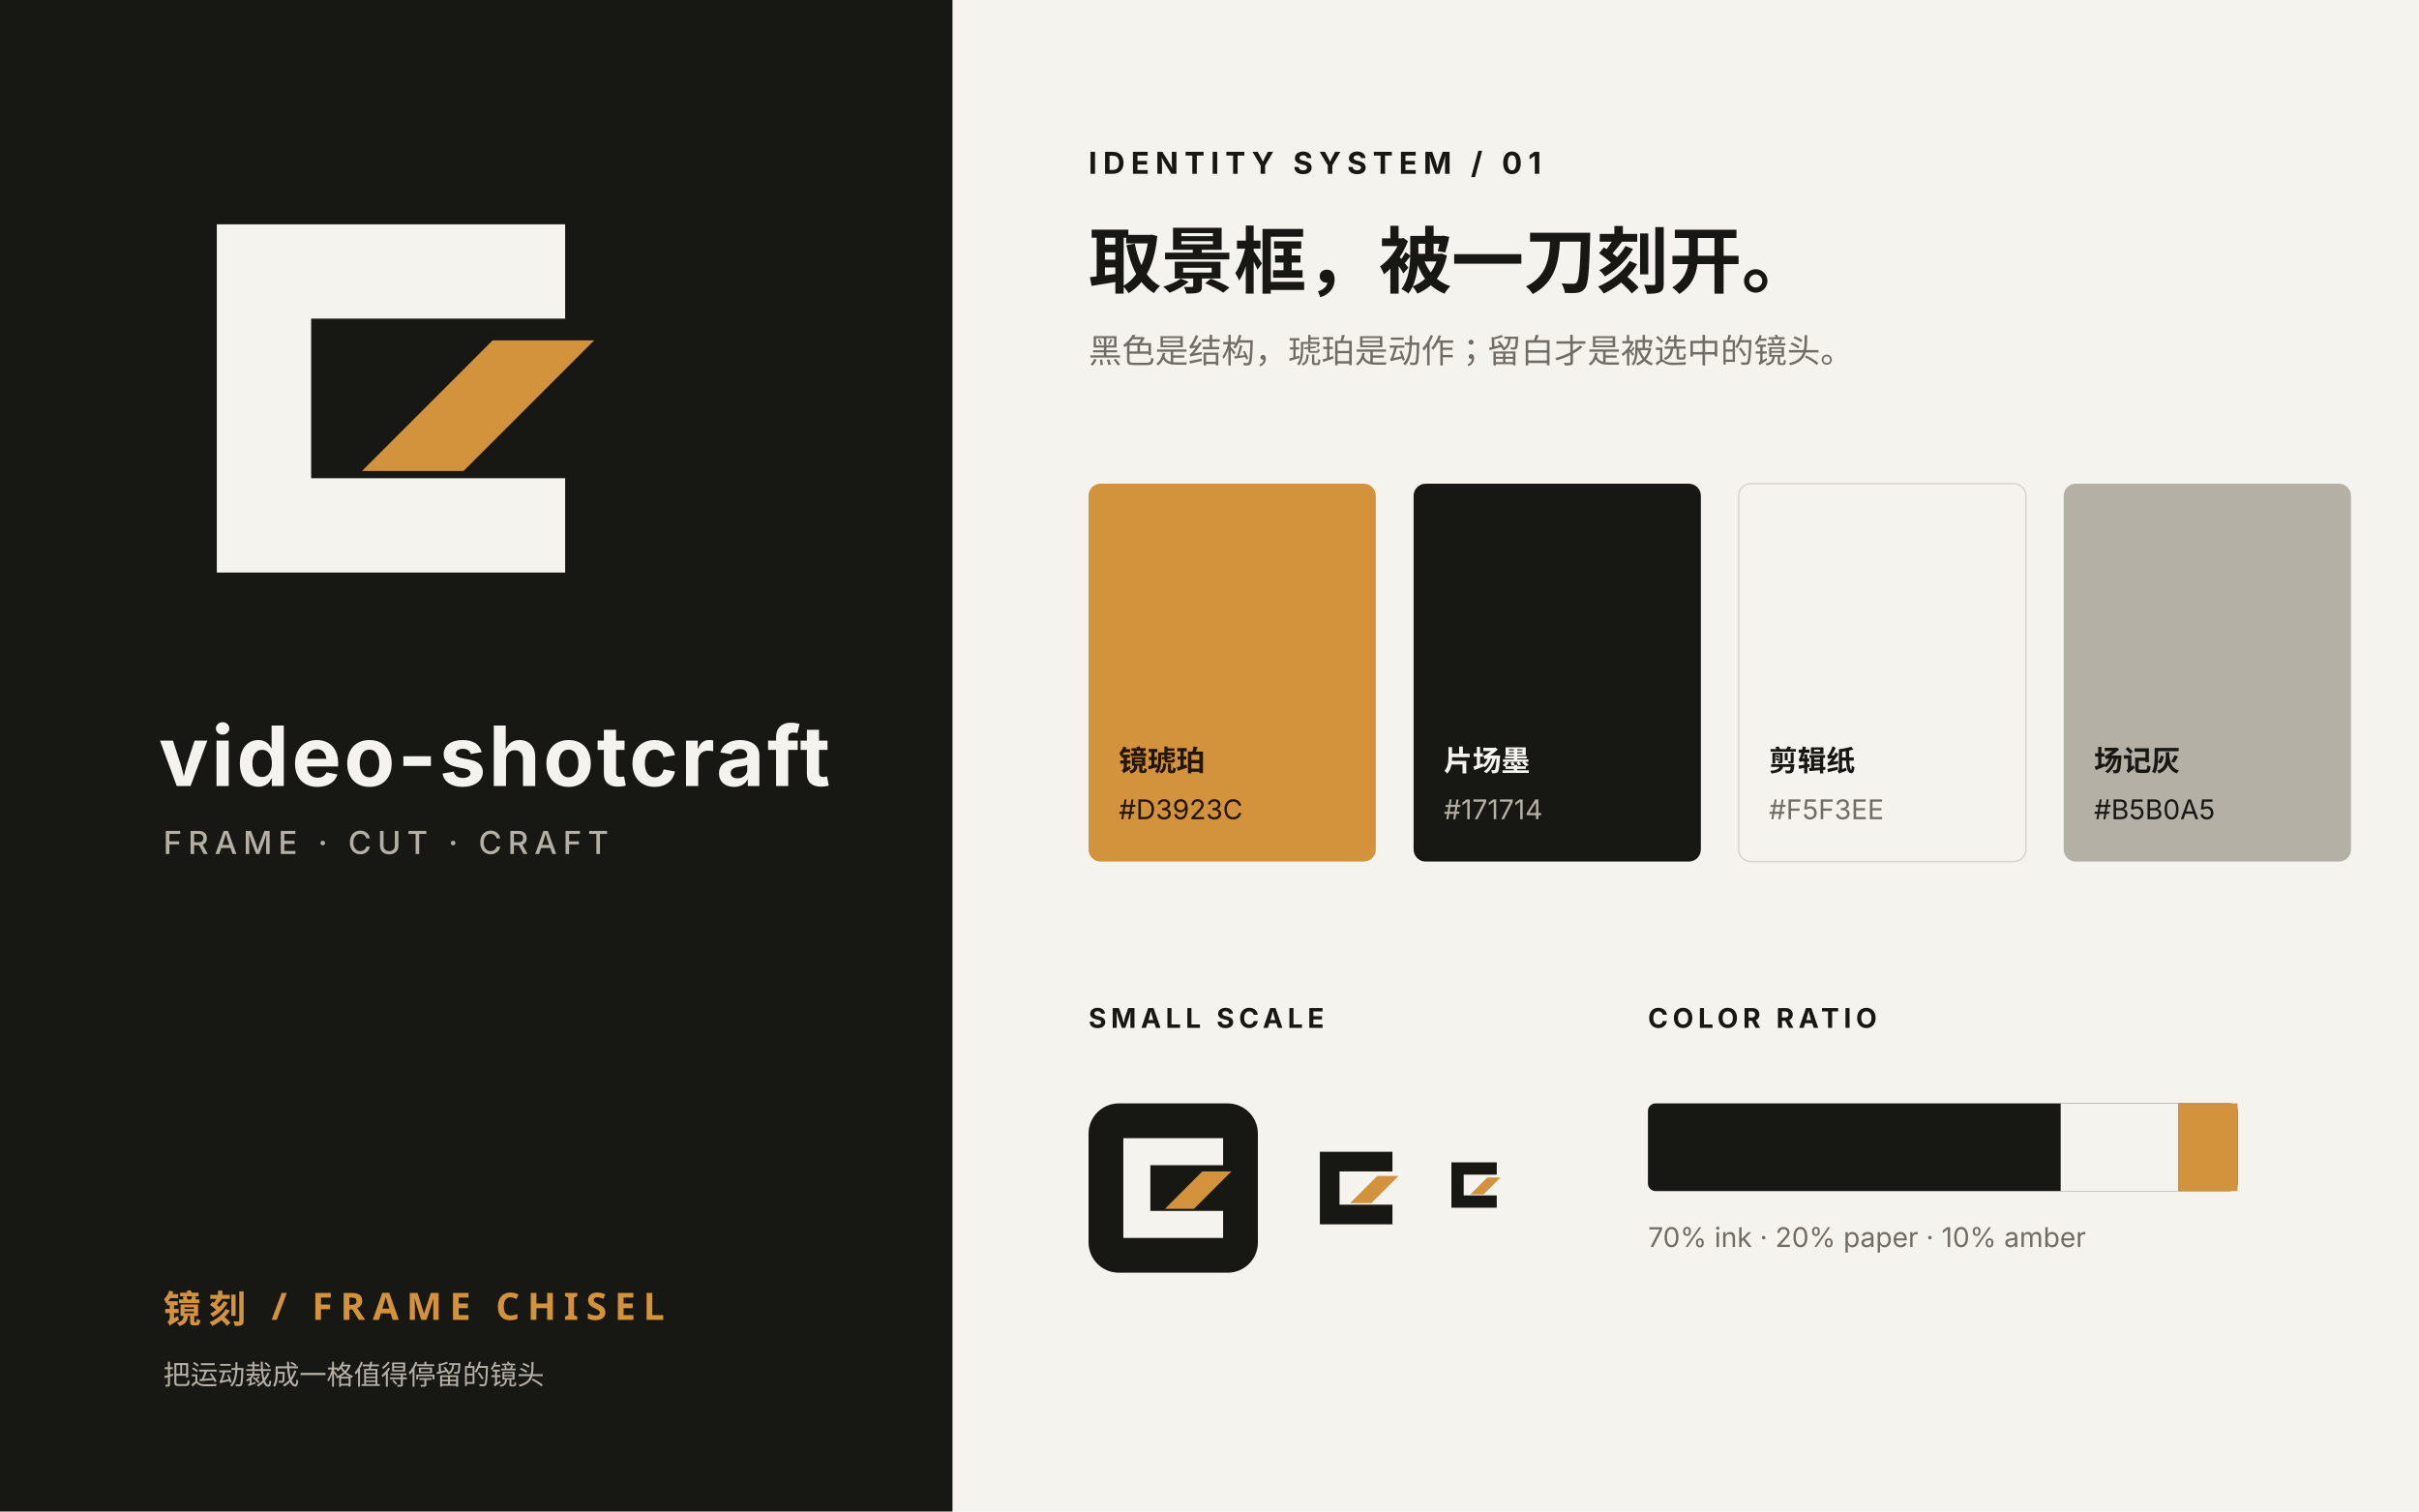
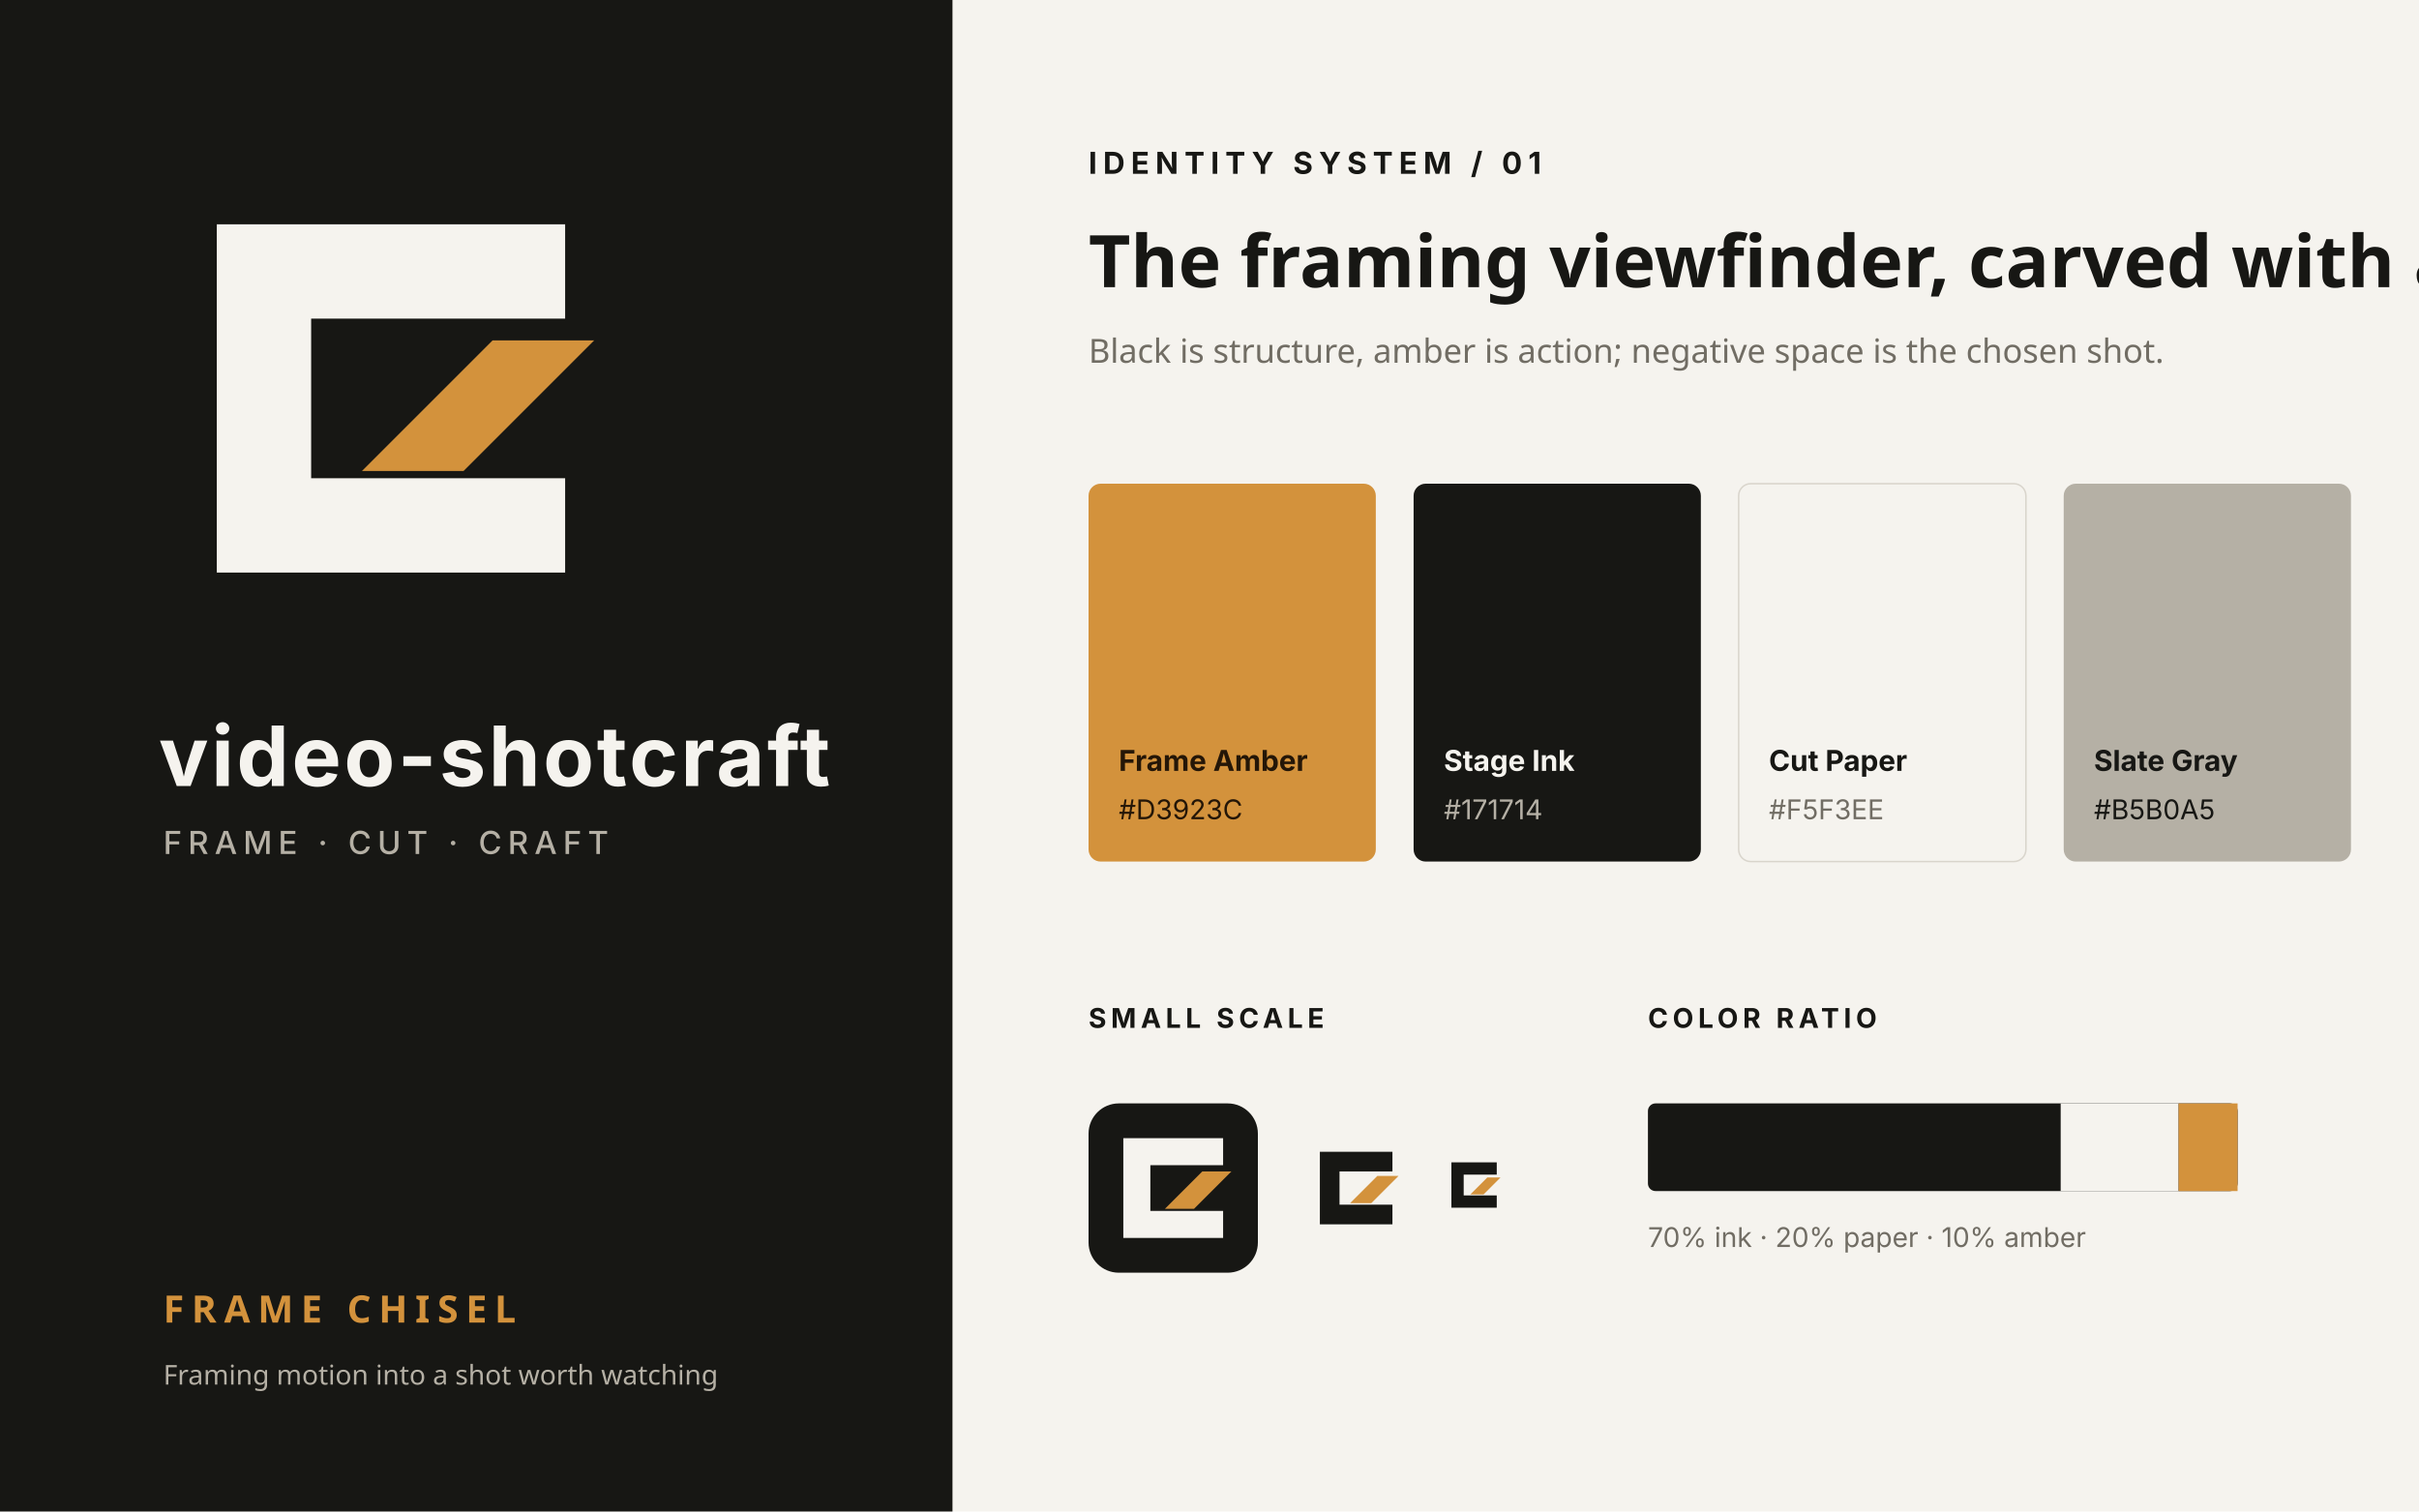
<svg xmlns="http://www.w3.org/2000/svg" viewBox="0 0 1600 1000" role="img" aria-labelledby="title desc">
  <rect width="1600" height="1000" fill="#F5F3EE" />
  <rect width="630" height="1000" fill="#171714" />
  <g transform="translate(105 110) scale(2.4)">
    <path fill="#F5F3EE" d="M16 16h96v26H42v44h70v26H16V16Z" />
    <path fill="#D3923C" d="M92 48h28L84 84H56l36-36Z" />
  </g>
  <text x="105" y="520" fill="#F5F3EE" font-family="Avenir Next, Avenir, Inter, Helvetica Neue, Arial, sans-serif" font-size="55" font-weight="700" letter-spacing="1.8">video-shotcraft</text>
  <text x="108" y="565" fill="#B5B0A5" font-family="Avenir Next, Avenir, Inter, Helvetica Neue, Arial, sans-serif" font-size="21" font-weight="500" letter-spacing="4">FRAME · CUT · CRAFT</text>
-   <text x="108" y="875" fill="#D3923C" font-family="PingFang SC, Hiragino Sans GB, Microsoft YaHei, sans-serif" font-size="25" font-weight="600" letter-spacing="5">镜刻 / FRAME CHISEL</text>
-   <text x="108" y="916" fill="#B5B0A5" font-family="PingFang SC, Hiragino Sans GB, Microsoft YaHei, sans-serif" font-size="18">把运动裁成一格值得停留的镜头</text>
+   <text x="108" y="875" fill="#D3923C" font-family="PingFang SC, Hiragino Sans GB, Microsoft YaHei, sans-serif" font-size="25" font-weight="600" letter-spacing="5">FRAME CHISEL</text>
+   <text x="108" y="916" fill="#B5B0A5" font-family="PingFang SC, Hiragino Sans GB, Microsoft YaHei, sans-serif" font-size="18">Framing motion into a shot worth watching</text>
  <text x="720" y="115" fill="#171714" font-family="Avenir Next, Avenir, Inter, Helvetica Neue, Arial, sans-serif" font-size="20" font-weight="700" letter-spacing="4">IDENTITY SYSTEM / 01</text>
-   <text x="720" y="190" fill="#171714" font-family="PingFang SC, Hiragino Sans GB, Microsoft YaHei, sans-serif" font-size="48" font-weight="700">取景框，被一刀刻开。</text>
-   <text x="720" y="240" fill="#716D64" font-family="PingFang SC, Hiragino Sans GB, Microsoft YaHei, sans-serif" font-size="22">黑色是结构，琥珀是动作；留白才是被选中的镜头。</text>
+   <text x="720" y="190" fill="#171714" font-family="PingFang SC, Hiragino Sans GB, Microsoft YaHei, sans-serif" font-size="48" font-weight="700">The framing viewfinder, carved with a single cut.</text>
+   <text x="720" y="240" fill="#716D64" font-family="PingFang SC, Hiragino Sans GB, Microsoft YaHei, sans-serif" font-size="22">Black is structure, amber is action; negative space is the chosen shot.</text>
  <g transform="translate(720 320)">
    <rect width="190" height="250" rx="8" fill="#D3923C" />
-     <text x="20" y="190" fill="#241607" font-family="Avenir Next, Avenir, Inter, sans-serif" font-size="19" font-weight="700">镜琥珀</text>
+     <text x="20" y="190" fill="#241607" font-family="Avenir Next, Avenir, Inter, sans-serif" font-size="19" font-weight="700">Frame Amber</text>
    <text x="20" y="222" fill="#241607" font-family="Avenir Next, Avenir, Inter, sans-serif" font-size="18">#D3923C</text>
    <rect x="215" width="190" height="250" rx="8" fill="#171714" />
-     <text x="235" y="190" fill="#F5F3EE" font-family="Avenir Next, Avenir, Inter, sans-serif" font-size="19" font-weight="700">片场墨</text>
+     <text x="235" y="190" fill="#F5F3EE" font-family="Avenir Next, Avenir, Inter, sans-serif" font-size="19" font-weight="700">Stage Ink</text>
    <text x="235" y="222" fill="#B5B0A5" font-family="Avenir Next, Avenir, Inter, sans-serif" font-size="18">#171714</text>
    <rect x="430" width="190" height="250" rx="8" fill="#F5F3EE" stroke="#D9D5CC" />
-     <text x="450" y="190" fill="#171714" font-family="Avenir Next, Avenir, Inter, sans-serif" font-size="19" font-weight="700">剪辑纸</text>
+     <text x="450" y="190" fill="#171714" font-family="Avenir Next, Avenir, Inter, sans-serif" font-size="19" font-weight="700">Cut Paper</text>
    <text x="450" y="222" fill="#716D64" font-family="Avenir Next, Avenir, Inter, sans-serif" font-size="18">#F5F3EE</text>
    <rect x="645" width="190" height="250" rx="8" fill="#B5B0A5" />
-     <text x="665" y="190" fill="#171714" font-family="Avenir Next, Avenir, Inter, sans-serif" font-size="19" font-weight="700">场记灰</text>
+     <text x="665" y="190" fill="#171714" font-family="Avenir Next, Avenir, Inter, sans-serif" font-size="19" font-weight="700">Slate Gray</text>
    <text x="665" y="222" fill="#171714" font-family="Avenir Next, Avenir, Inter, sans-serif" font-size="18">#B5B0A5</text>
  </g>
  <g transform="translate(720 680)">
    <text y="0" fill="#171714" font-family="Avenir Next, Avenir, Inter, Helvetica Neue, Arial, sans-serif" font-size="18" font-weight="700" letter-spacing="3">SMALL SCALE</text>
    <g transform="translate(0 50)">
      <rect width="112" height="112" rx="20" fill="#171714" />
      <g transform="translate(12 12) scale(.6875)">
        <path fill="#F5F3EE" d="M16 16h96v26H42v44h70v26H16V16Z" />
        <path fill="#D3923C" d="M92 48h28L84 84H56l36-36Z" />
      </g>
    </g>
    <g transform="translate(145 74) scale(.5)">
      <path fill="#171714" d="M16 16h96v26H42v44h70v26H16V16Z" />
      <path fill="#D3923C" d="M92 48h28L84 84H56l36-36Z" />
    </g>
    <g transform="translate(235 84) scale(.3125)">
      <path fill="#171714" d="M16 16h96v26H42v44h70v26H16V16Z" />
      <path fill="#D3923C" d="M92 48h28L84 84H56l36-36Z" />
    </g>
  </g>
  <g transform="translate(1090 680)">
    <text y="0" fill="#171714" font-family="Avenir Next, Avenir, Inter, Helvetica Neue, Arial, sans-serif" font-size="18" font-weight="700" letter-spacing="3">COLOR RATIO</text>
    <rect y="50" width="390" height="58" rx="5" fill="#171714" />
    <rect x="273" y="50" width="78" height="58" fill="#F5F3EE" />
    <rect x="351" y="50" width="39" height="58" rx="0 5 5 0" fill="#D3923C" />
    <text y="145" fill="#716D64" font-family="Avenir Next, Avenir, Inter, Helvetica Neue, Arial, sans-serif" font-size="18">70% ink · 20% paper · 10% amber</text>
  </g>
</svg>
